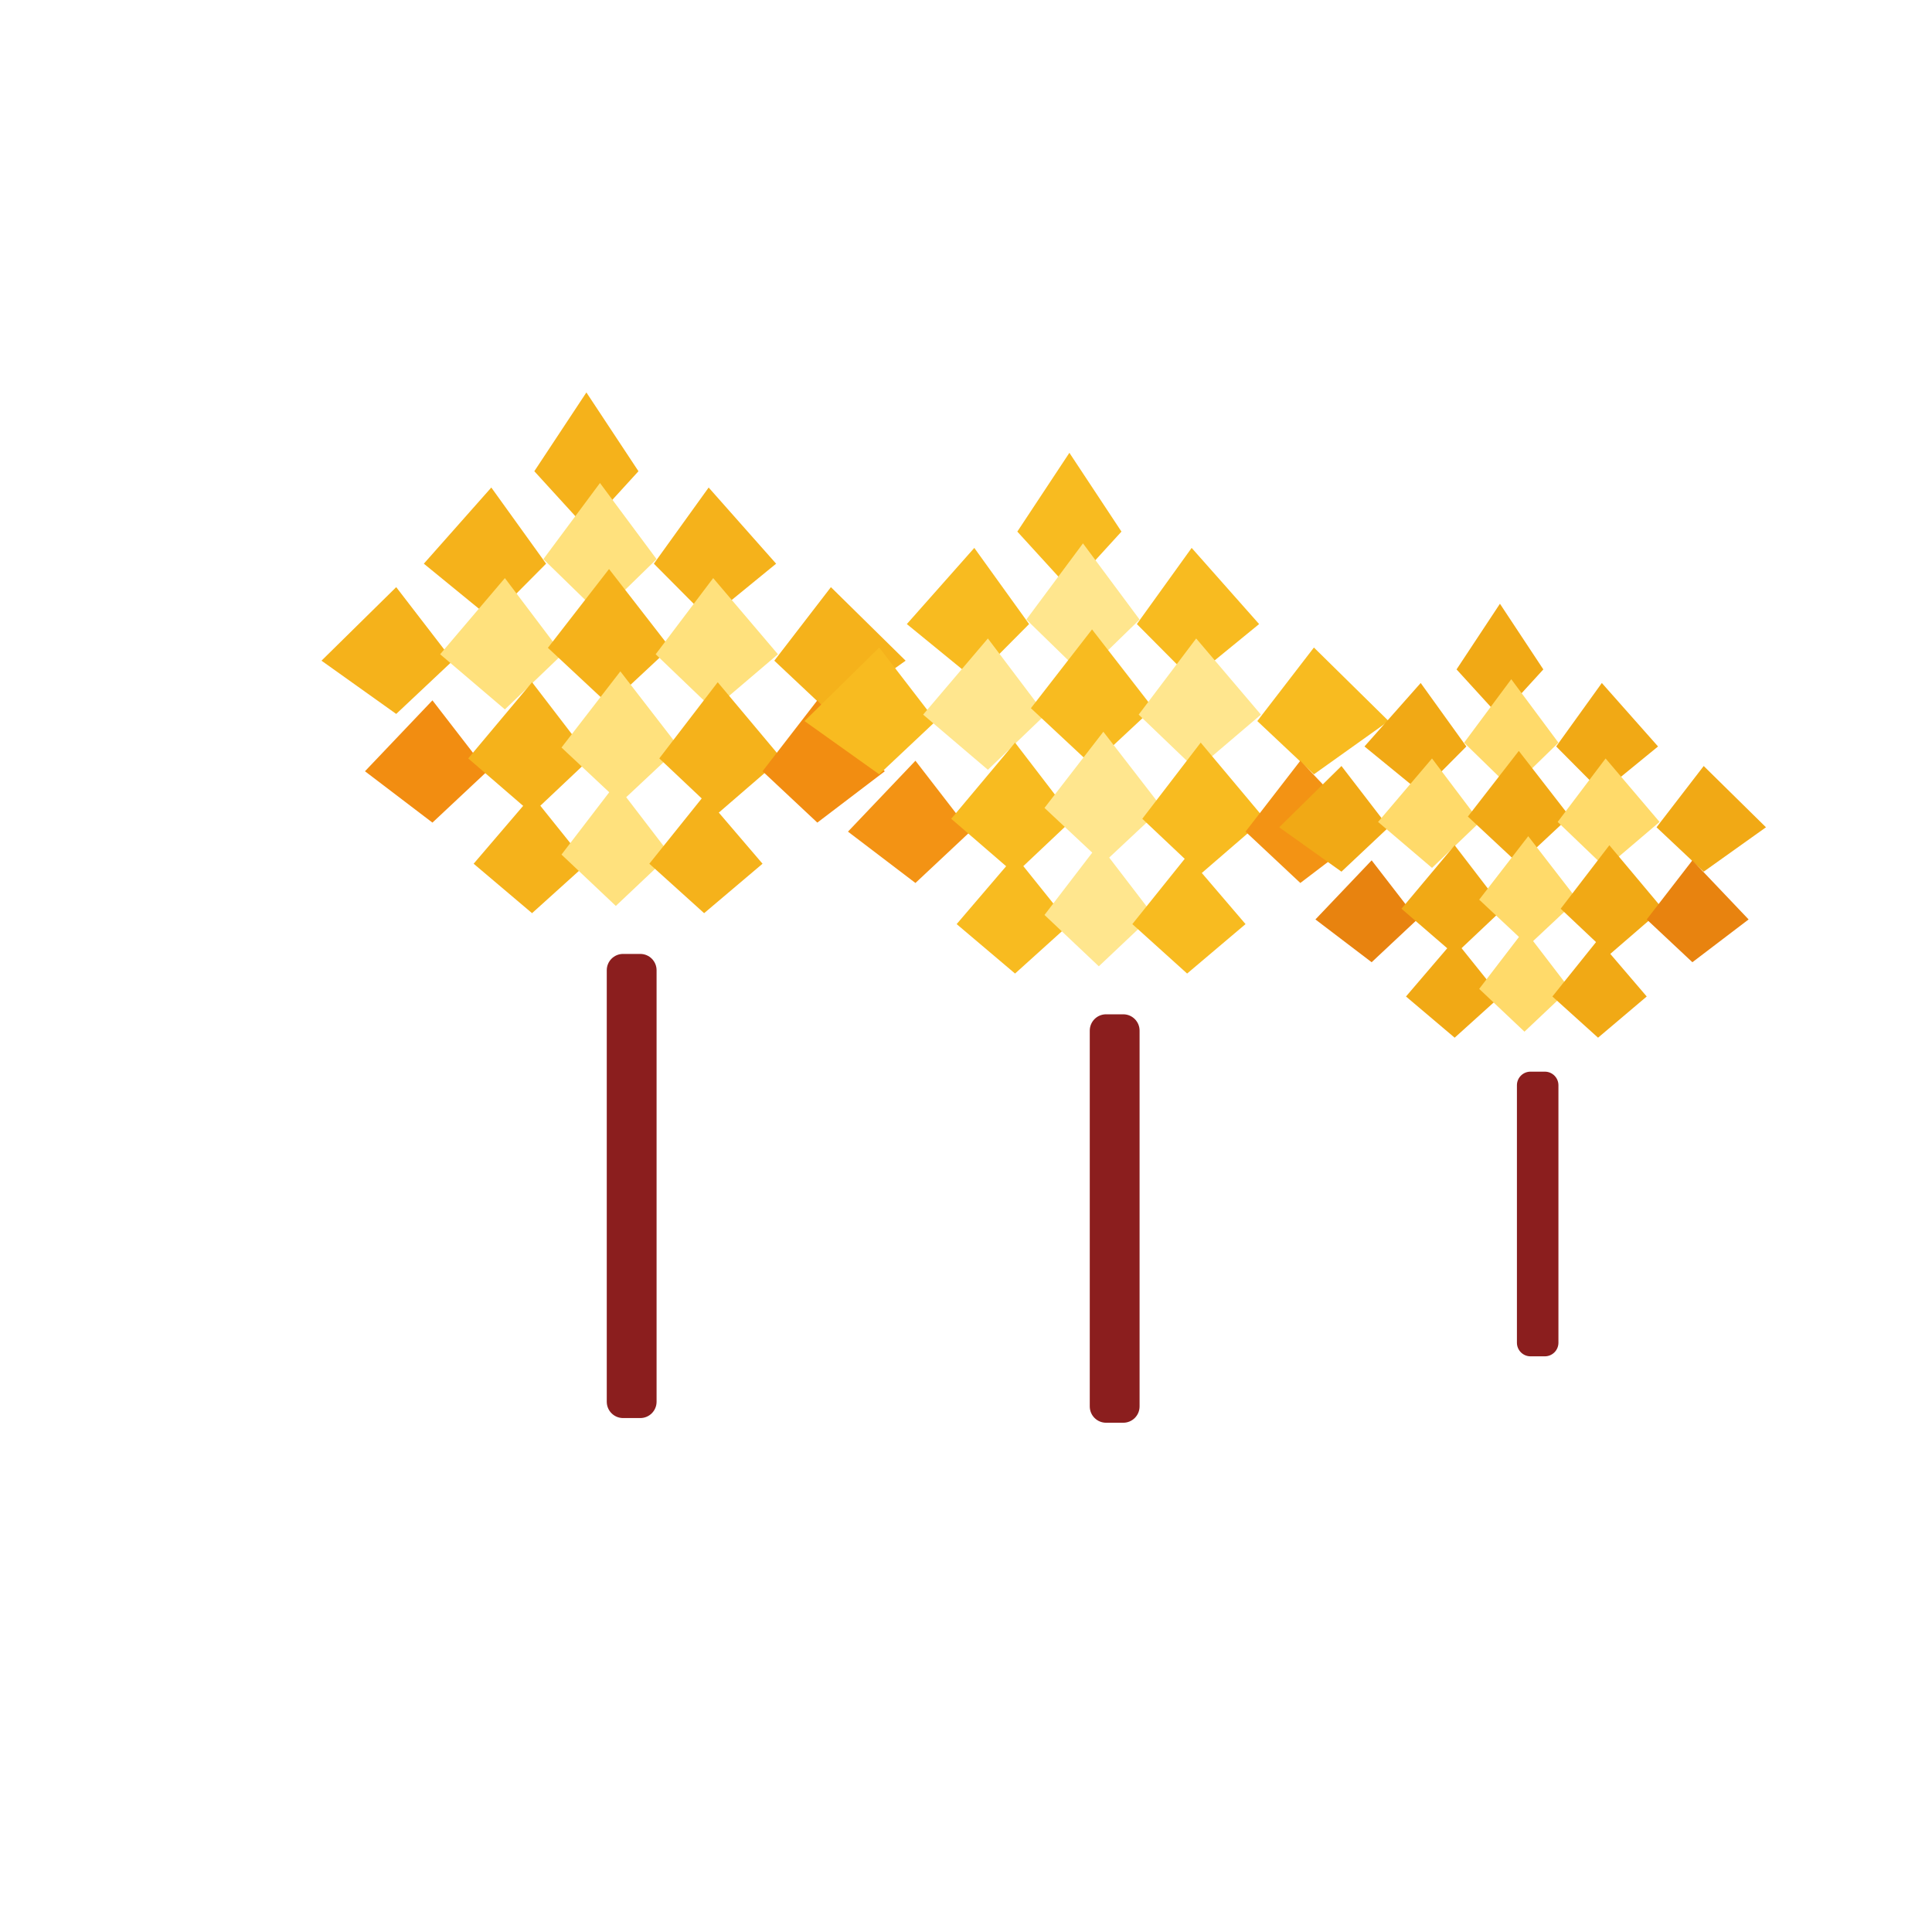
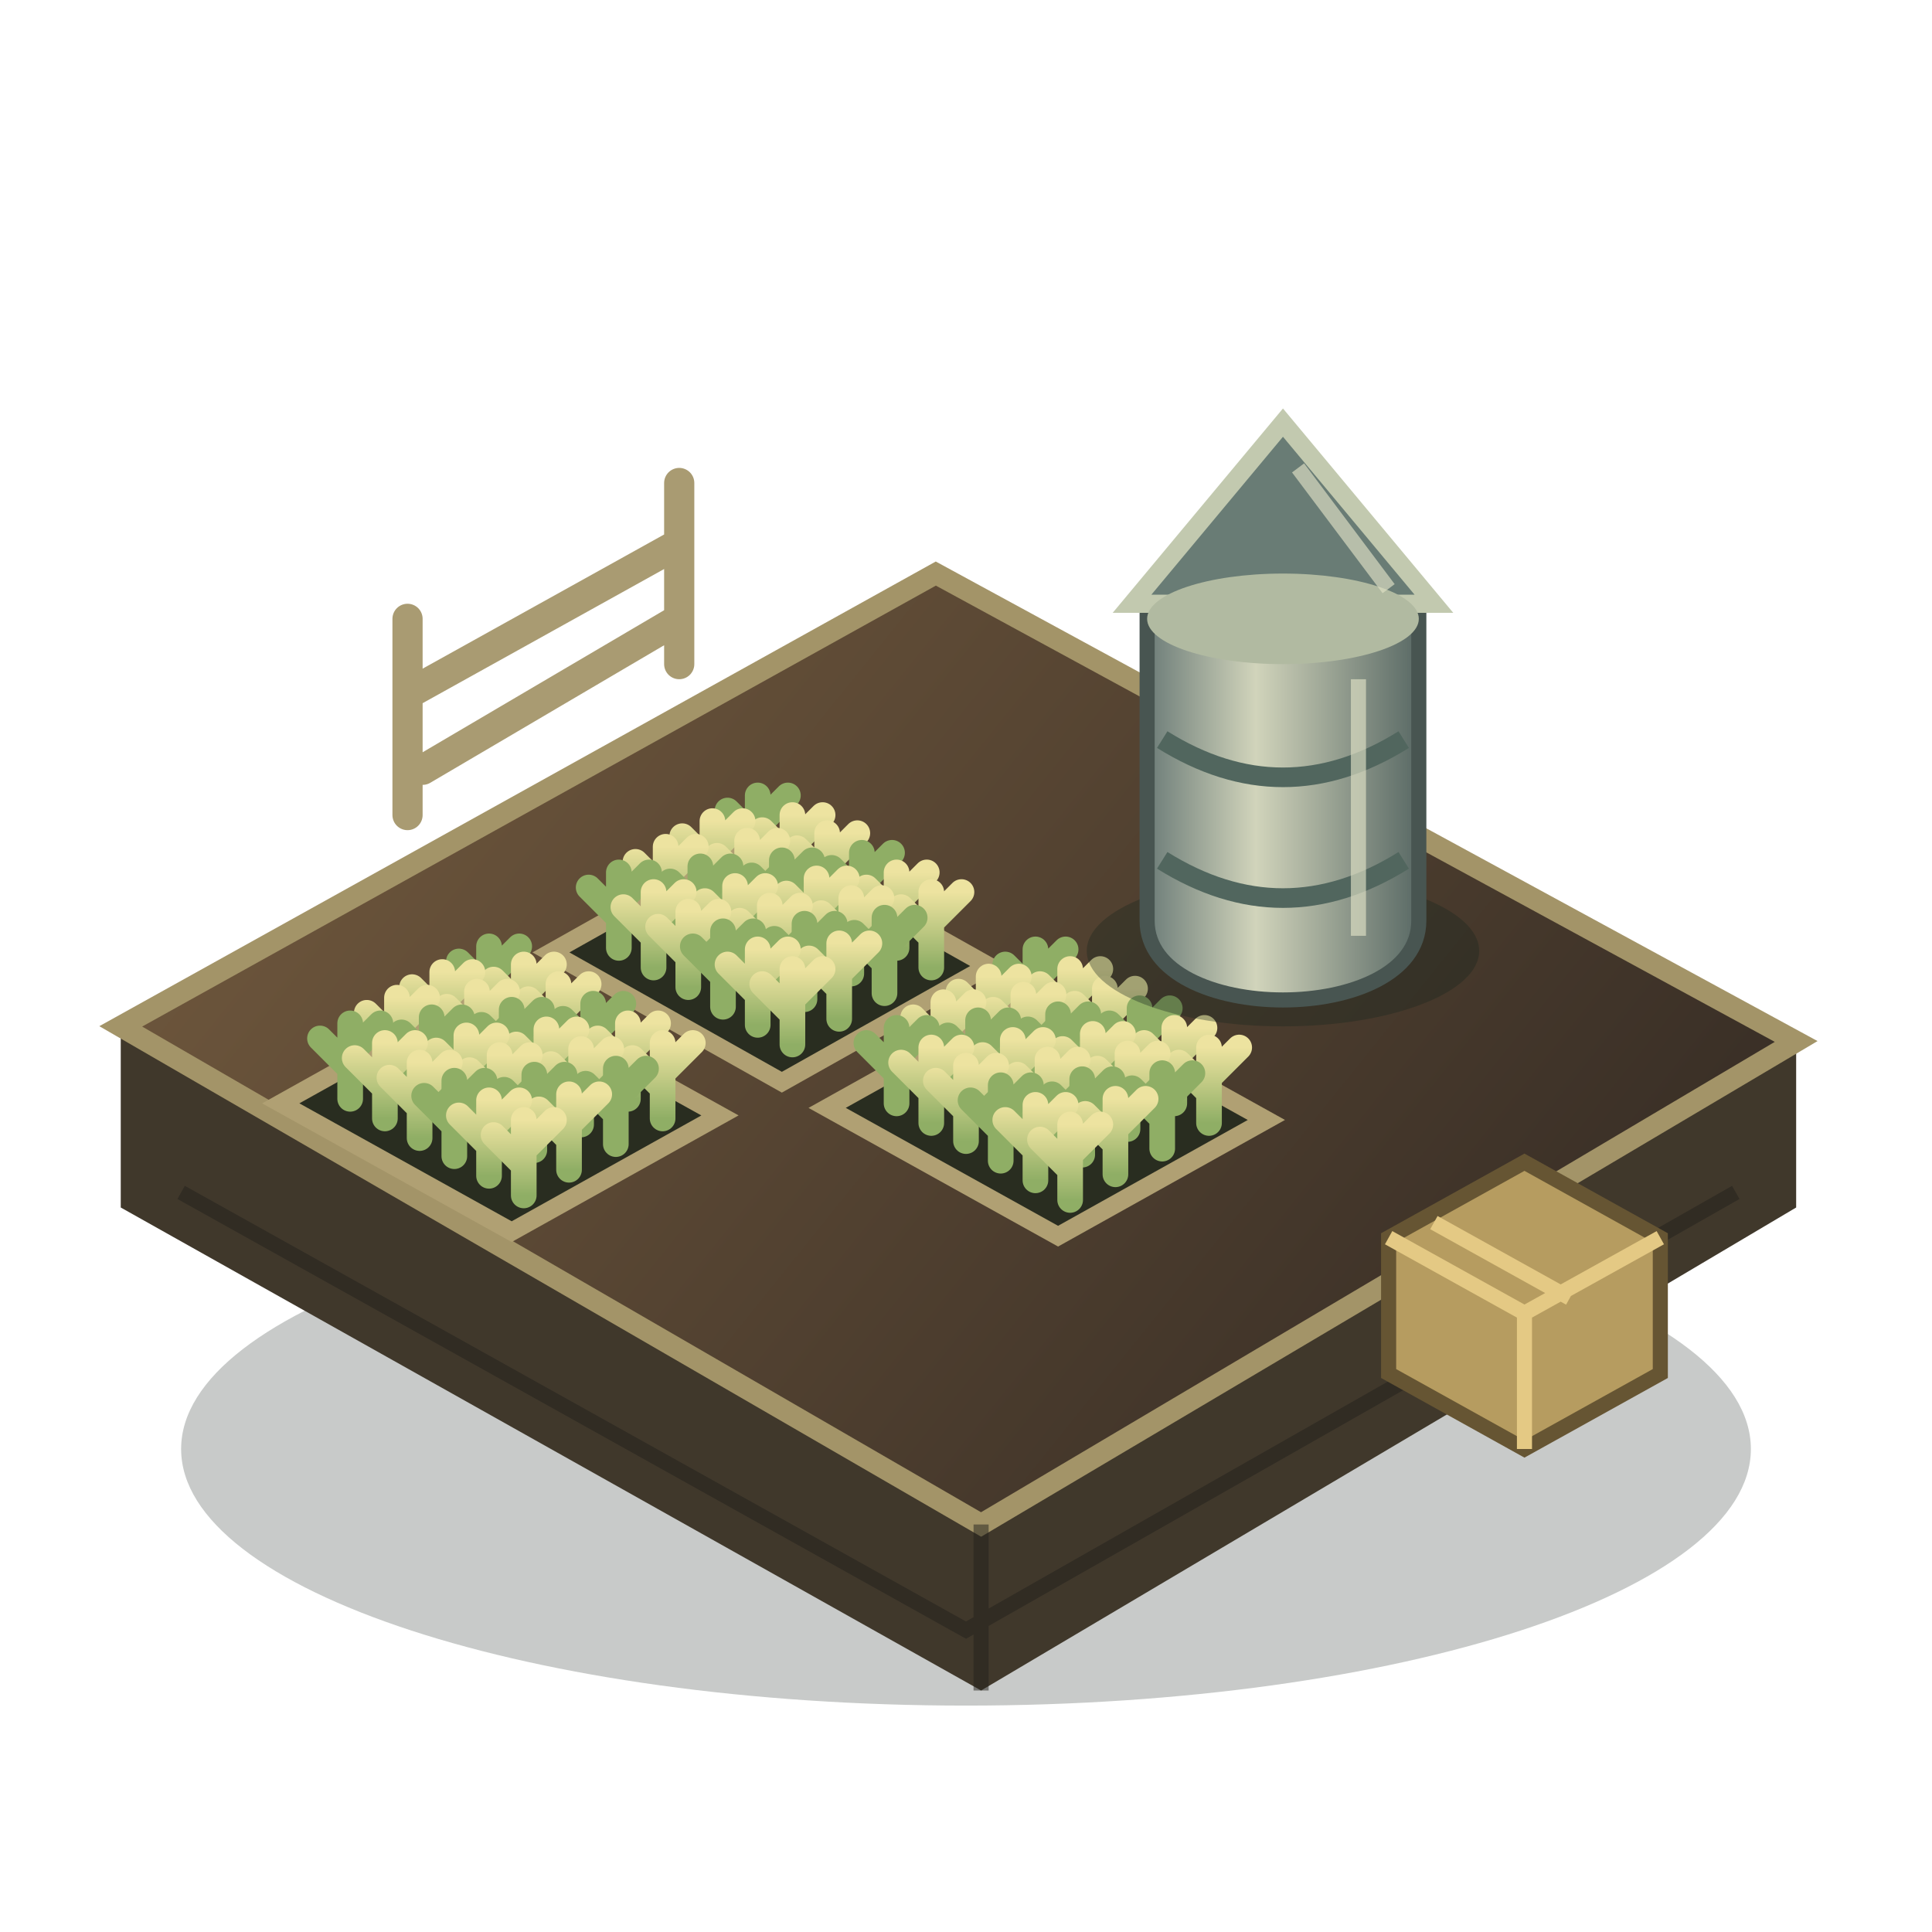
<svg xmlns="http://www.w3.org/2000/svg" width="128" height="128" viewBox="0 0 128 128" fill="none">
-   <rect x="40.2" y="63.2" width="3.3" height="30.75" rx="1.08" fill="#8B1E1E" />
-   <path d="M38.85 26L42.3 31.22L38.85 35L35.4 31.22Z" fill="#F5B21B" />
-   <path d="M32.55 32.3L36.18 37.346L32.55 41L28.08 37.346Z" fill="#F5B21B" />
-   <path d="M39.75 32L43.5 37.046L39.75 40.7L36 37.046Z" fill="#FFE17D" />
-   <path d="M46.95 32.3L51.42 37.346L46.95 41L43.32 37.346Z" fill="#F5B21B" />
-   <path d="M26.25 38.9L30 43.772L26.25 47.3L21.3 43.772Z" fill="#F5B21B" />
-   <path d="M33.45 38.3L37.26 43.346L33.45 47L29.16 43.346Z" fill="#FFE17D" />
-   <path d="M40.35 37.7L44.4 42.92L40.35 46.7L36.3 42.92Z" fill="#F5B21B" />
-   <path d="M47.25 38.3L51.54 43.346L47.25 47L43.44 43.346Z" fill="#FFE17D" />
-   <path d="M55.05 38.9L60 43.772L55.05 47.3L51.3 43.772Z" fill="#F5B21B" />
-   <path d="M28.65 46.4L32.28 51.098L28.65 54.5L24.18 51.098Z" fill="#F28D11" />
-   <path d="M35.25 45.2L39.12 50.246L35.25 53.9L31.02 50.246Z" fill="#F5B21B" />
-   <path d="M41.1 44.48L45 49.526L41.1 53.18L37.2 49.526Z" fill="#FFE17D" />
-   <path d="M47.55 45.2L51.78 50.246L47.55 53.9L43.68 50.246Z" fill="#F5B21B" />
-   <path d="M54.15 46.4L58.62 51.098L54.15 54.5L50.52 51.098Z" fill="#F28D11" />
-   <path d="M35.25 52.7L38.88 57.224L35.25 60.5L31.38 57.224Z" fill="#F5B21B" />
-   <path d="M40.8 51.92L44.4 56.618L40.8 60.02L37.2 56.618Z" fill="#FFE17D" />
-   <path d="M46.65 52.7L50.52 57.224L46.65 60.5L43.02 57.224Z" fill="#F5B21B" />
-   <rect x="72.2" y="67.2" width="3.3" height="27.06" rx="1.08" fill="#8B1E1E" />
-   <path d="M70.85 30L74.3 35.22L70.85 39L67.4 35.22Z" fill="#F8BB20" />
-   <path d="M64.55 36.3L68.18 41.346L64.55 45L60.08 41.346Z" fill="#F8BB20" />
-   <path d="M71.75 36L75.5 41.046L71.75 44.7L68 41.046Z" fill="#FFE68E" />
-   <path d="M78.95 36.3L83.42 41.346L78.95 45L75.32 41.346Z" fill="#F8BB20" />
-   <path d="M58.25 42.9L62 47.772L58.25 51.3L53.3 47.772Z" fill="#F8BB20" />
-   <path d="M65.45 42.3L69.26 47.346L65.45 51L61.16 47.346Z" fill="#FFE68E" />
-   <path d="M72.35 41.7L76.4 46.92L72.35 50.7L68.3 46.92Z" fill="#F8BB20" />
-   <path d="M79.25 42.3L83.54 47.346L79.25 51L75.44 47.346Z" fill="#FFE68E" />
-   <path d="M87.05 42.9L92 47.772L87.05 51.3L83.3 47.772Z" fill="#F8BB20" />
-   <path d="M60.65 50.4L64.28 55.098L60.65 58.5L56.18 55.098Z" fill="#F39314" />
-   <path d="M67.25 49.2L71.12 54.246L67.25 57.9L63.02 54.246Z" fill="#F8BB20" />
-   <path d="M73.1 48.48L77 53.526L73.1 57.18L69.2 53.526Z" fill="#FFE68E" />
-   <path d="M79.55 49.2L83.78 54.246L79.55 57.9L75.68 54.246Z" fill="#F8BB20" />
-   <path d="M86.15 50.4L90.62 55.098L86.15 58.5L82.52 55.098Z" fill="#F39314" />
-   <path d="M67.25 56.7L70.88 61.224L67.25 64.5L63.38 61.224Z" fill="#F8BB20" />
-   <path d="M72.8 55.92L76.4 60.618L72.8 64.02L69.2 60.618Z" fill="#FFE68E" />
-   <path d="M78.65 56.7L82.52 61.224L78.65 64.5L75.02 61.224Z" fill="#F8BB20" />
-   <rect x="100.5" y="71" width="2.75" height="18.86" rx="0.9" fill="#8B1E1E" />
-   <path d="M99.375 40L102.25 44.35L99.375 47.5L96.5 44.35Z" fill="#F1A915" />
-   <path d="M94.125 45.25L97.15 49.455L94.125 52.5L90.4 49.455Z" fill="#F1A915" />
-   <path d="M100.125 45L103.25 49.205L100.125 52.25L97 49.205Z" fill="#FFDA6A" />
-   <path d="M106.125 45.25L109.85 49.455L106.125 52.5L103.1 49.455Z" fill="#F1A915" />
-   <path d="M88.875 50.75L92 54.81L88.875 57.75L84.75 54.81Z" fill="#F1A915" />
-   <path d="M94.875 50.25L98.05 54.455L94.875 57.5L91.3 54.455Z" fill="#FFDA6A" />
-   <path d="M100.625 49.75L104 54.1L100.625 57.25L97.25 54.1Z" fill="#F1A915" />
-   <path d="M106.375 50.25L109.95 54.455L106.375 57.5L103.2 54.455Z" fill="#FFDA6A" />
-   <path d="M112.875 50.75L117 54.81L112.875 57.75L109.75 54.81Z" fill="#F1A915" />
-   <path d="M90.875 57L93.9 60.915L90.875 63.75L87.15 60.915Z" fill="#E8830F" />
-   <path d="M96.375 56L99.6 60.205L96.375 63.25L92.85 60.205Z" fill="#F1A915" />
-   <path d="M101.25 55.4L104.5 59.605L101.25 62.65L98 59.605Z" fill="#FFDA6A" />
-   <path d="M106.625 56L110.15 60.205L106.625 63.25L103.4 60.205Z" fill="#F1A915" />
-   <path d="M112.125 57L115.85 60.915L112.125 63.75L109.1 60.915Z" fill="#E8830F" />
-   <path d="M96.375 62.25L99.4 66.02L96.375 68.75L93.15 66.02Z" fill="#F1A915" />
-   <path d="M101 61.6L104 65.515L101 68.35L98 65.515Z" fill="#FFDA6A" />
-   <path d="M105.875 62.25L109.1 66.02L105.875 68.75L102.85 66.02Z" fill="#F1A915" />
+   <defs>
+     <linearGradient id="farm3soil" x1="20" y1="40" x2="102" y2="106" gradientUnits="userSpaceOnUse">
+       <stop stop-color="#70583d" />
+       <stop offset="1" stop-color="#342b24" />
+     </linearGradient>
+     <linearGradient id="farm3metal">
+       <stop stop-color="#6c7c78" />
+       <stop offset=".4" stop-color="#d1d4bb" />
+       <stop offset="1" stop-color="#596965" />
+     </linearGradient>
+     <linearGradient id="farm3crop" x2="0" y2="1">
+       <stop stop-color="#ede3a0" />
+       <stop offset="1" stop-color="#8fae65" />
+     </linearGradient>
+   </defs>
+   <ellipse cx="64" cy="96" rx="52" ry="17" fill="#17231c" opacity=".24" />
+   <path d="M8 68L62 38L119 69V80L65 112L8 80Z" fill="#40382b" />
+   <path d="M8 68L62 38L119 69L65 101Z" fill="url(#farm3soil)" stroke="#a39468" stroke-width="1.4" />
+   <path d="M65 101V112M12 79L64 108L115 79" stroke="#211f1b" opacity=".5" />
+   <polygon points="50.2,55.4 65.5,64.0 51.8,71.7 36.5,63.1" fill="#292d20" stroke="#b0a073" stroke-width="1.2" />
+   <path d="M50.2 57.7v-5m0 3l-2-2m2 1l2-2" stroke="#8fae65" stroke-width="1.7" stroke-linecap="round" />
+   <path d="M52.5 59.0v-5m0 3l-2-2m2 1l2-2" stroke="url(#farm3crop)" stroke-width="1.7" stroke-linecap="round" />
+   <path d="M54.8 60.2v-5m0 3l-2-2m2 1l2-2" stroke="url(#farm3crop)" stroke-width="1.7" stroke-linecap="round" />
+   <path d="M57.1 61.5v-5m0 3l-2-2m2 1l2-2" stroke="#8fae65" stroke-width="1.7" stroke-linecap="round" />
+   <path d="M59.4 62.8v-5m0 3l-2-2m2 1l2-2" stroke="url(#farm3crop)" stroke-width="1.7" stroke-linecap="round" />
+   <path d="M61.7 64.1v-5m0 3l-2-2m2 1l2-2" stroke="url(#farm3crop)" stroke-width="1.7" stroke-linecap="round" />
+   <path d="M47.2 59.4v-5m0 3l-2-2m2 1l2-2" stroke="url(#farm3crop)" stroke-width="1.7" stroke-linecap="round" />
+   <path d="M49.5 60.7v-5m0 3l-2-2m2 1l2-2" stroke="url(#farm3crop)" stroke-width="1.7" stroke-linecap="round" />
+   <path d="M51.8 62.0v-5m0 3l-2-2m2 1l2-2" stroke="#8fae65" stroke-width="1.7" stroke-linecap="round" />
+   <path d="M54.1 63.2v-5m0 3l-2-2m2 1l2-2" stroke="url(#farm3crop)" stroke-width="1.7" stroke-linecap="round" />
+   <path d="M56.4 64.5v-5m0 3l-2-2m2 1l2-2" stroke="url(#farm3crop)" stroke-width="1.7" stroke-linecap="round" />
+   <path d="M58.6 65.8v-5m0 3l-2-2m2 1l2-2" stroke="#8fae65" stroke-width="1.7" stroke-linecap="round" />
+   <path d="M44.1 61.1v-5m0 3l-2-2m2 1l2-2" stroke="url(#farm3crop)" stroke-width="1.7" stroke-linecap="round" />
+   <path d="M46.4 62.4v-5m0 3l-2-2m2 1l2-2" stroke="#8fae65" stroke-width="1.7" stroke-linecap="round" />
+   <path d="M48.7 63.7v-5m0 3l-2-2m2 1l2-2" stroke="url(#farm3crop)" stroke-width="1.7" stroke-linecap="round" />
+   <path d="M51.0 65.0v-5m0 3l-2-2m2 1l2-2" stroke="url(#farm3crop)" stroke-width="1.7" stroke-linecap="round" />
+   <path d="M53.3 66.2v-5m0 3l-2-2m2 1l2-2" stroke="#8fae65" stroke-width="1.7" stroke-linecap="round" />
+   <path d="M55.6 67.5v-5m0 3l-2-2m2 1l2-2" stroke="url(#farm3crop)" stroke-width="1.7" stroke-linecap="round" />
+   <path d="M41.0 62.8v-5m0 3l-2-2m2 1l2-2" stroke="#8fae65" stroke-width="1.7" stroke-linecap="round" />
+   <path d="M43.3 64.1v-5m0 3l-2-2m2 1l2-2" stroke="url(#farm3crop)" stroke-width="1.7" stroke-linecap="round" />
+   <path d="M45.6 65.4v-5m0 3l-2-2m2 1l2-2" stroke="url(#farm3crop)" stroke-width="1.7" stroke-linecap="round" />
+   <path d="M47.9 66.7v-5m0 3l-2-2m2 1l2-2" stroke="#8fae65" stroke-width="1.7" stroke-linecap="round" />
+   <path d="M50.2 67.9v-5m0 3l-2-2m2 1l2-2" stroke="url(#farm3crop)" stroke-width="1.7" stroke-linecap="round" />
+   <path d="M52.5 69.2v-5m0 3l-2-2m2 1l2-2" stroke="url(#farm3crop)" stroke-width="1.7" stroke-linecap="round" />
+   <polygon points="68.6,65.7 83.9,74.2 70.1,81.9 54.8,73.4" fill="#292d20" stroke="#b0a073" stroke-width="1.2" />
+   <path d="M68.6 67.9v-5m0 3l-2-2m2 1l2-2" stroke="#8fae65" stroke-width="1.7" stroke-linecap="round" />
+   <path d="M70.9 69.2v-5m0 3l-2-2m2 1l2-2" stroke="url(#farm3crop)" stroke-width="1.7" stroke-linecap="round" />
+   <path d="M73.2 70.5v-5m0 3l-2-2m2 1l2-2" stroke="url(#farm3crop)" stroke-width="1.7" stroke-linecap="round" />
+   <path d="M75.5 71.8v-5m0 3l-2-2m2 1l2-2" stroke="#8fae65" stroke-width="1.7" stroke-linecap="round" />
+   <path d="M77.8 73.1v-5m0 3l-2-2m2 1l2-2" stroke="url(#farm3crop)" stroke-width="1.7" stroke-linecap="round" />
+   <path d="M80.1 74.4v-5m0 3l-2-2m2 1l2-2" stroke="url(#farm3crop)" stroke-width="1.7" stroke-linecap="round" />
+   <path d="M65.5 69.7v-5m0 3l-2-2m2 1l2-2" stroke="url(#farm3crop)" stroke-width="1.7" stroke-linecap="round" />
+   <path d="M67.8 70.9v-5m0 3l-2-2m2 1l2-2" stroke="url(#farm3crop)" stroke-width="1.7" stroke-linecap="round" />
+   <path d="M70.1 72.2v-5m0 3l-2-2m2 1l2-2" stroke="#8fae65" stroke-width="1.7" stroke-linecap="round" />
+   <path d="M72.4 73.5v-5m0 3l-2-2m2 1l2-2" stroke="url(#farm3crop)" stroke-width="1.7" stroke-linecap="round" />
+   <path d="M74.7 74.8v-5m0 3l-2-2m2 1l2-2" stroke="url(#farm3crop)" stroke-width="1.7" stroke-linecap="round" />
+   <path d="M77.0 76.1v-5m0 3l-2-2m2 1l2-2" stroke="#8fae65" stroke-width="1.7" stroke-linecap="round" />
+   <path d="M62.5 71.4v-5m0 3l-2-2m2 1l2-2" stroke="url(#farm3crop)" stroke-width="1.7" stroke-linecap="round" />
+   <path d="M64.8 72.6v-5m0 3l-2-2m2 1l2-2" stroke="#8fae65" stroke-width="1.7" stroke-linecap="round" />
+   <path d="M67.1 73.9v-5m0 3l-2-2m2 1l2-2" stroke="url(#farm3crop)" stroke-width="1.7" stroke-linecap="round" />
+   <path d="M69.4 75.2v-5m0 3l-2-2m2 1l2-2" stroke="url(#farm3crop)" stroke-width="1.7" stroke-linecap="round" />
+   <path d="M71.7 76.5v-5m0 3l-2-2m2 1l2-2" stroke="#8fae65" stroke-width="1.7" stroke-linecap="round" />
+   <path d="M73.9 77.8v-5m0 3l-2-2m2 1l2-2" stroke="url(#farm3crop)" stroke-width="1.7" stroke-linecap="round" />
+   <path d="M59.4 73.1v-5m0 3l-2-2m2 1l2-2" stroke="#8fae65" stroke-width="1.7" stroke-linecap="round" />
+   <path d="M61.7 74.4v-5m0 3l-2-2m2 1l2-2" stroke="url(#farm3crop)" stroke-width="1.7" stroke-linecap="round" />
+   <path d="M64.0 75.6v-5m0 3l-2-2m2 1l2-2" stroke="url(#farm3crop)" stroke-width="1.7" stroke-linecap="round" />
+   <path d="M66.3 76.9v-5m0 3l-2-2m2 1l2-2" stroke="#8fae65" stroke-width="1.7" stroke-linecap="round" />
+   <path d="M68.6 78.2v-5m0 3l-2-2m2 1l2-2" stroke="url(#farm3crop)" stroke-width="1.7" stroke-linecap="round" />
+   <path d="M70.9 79.5v-5m0 3l-2-2m2 1l2-2" stroke="url(#farm3crop)" stroke-width="1.7" stroke-linecap="round" />
+   <polygon points="32.4,65.4 47.7,73.9 33.9,81.6 18.6,73.1" fill="#292d20" stroke="#b0a073" stroke-width="1.2" />
+   <path d="M32.4 67.7v-5m0 3l-2-2m2 1l2-2" stroke="#8fae65" stroke-width="1.7" stroke-linecap="round" />
+   <path d="M34.7 68.9v-5m0 3l-2-2m2 1l2-2" stroke="url(#farm3crop)" stroke-width="1.7" stroke-linecap="round" />
+   <path d="M37.0 70.2v-5m0 3l-2-2m2 1l2-2" stroke="url(#farm3crop)" stroke-width="1.7" stroke-linecap="round" />
+   <path d="M39.3 71.5v-5m0 3l-2-2m2 1l2-2" stroke="#8fae65" stroke-width="1.7" stroke-linecap="round" />
+   <path d="M41.6 72.8v-5m0 3l-2-2m2 1l2-2" stroke="url(#farm3crop)" stroke-width="1.7" stroke-linecap="round" />
+   <path d="M43.9 74.1v-5m0 3l-2-2m2 1l2-2" stroke="url(#farm3crop)" stroke-width="1.7" stroke-linecap="round" />
+   <path d="M29.3 69.4v-5m0 3l-2-2m2 1l2-2" stroke="url(#farm3crop)" stroke-width="1.7" stroke-linecap="round" />
+   <path d="M31.6 70.7v-5m0 3l-2-2m2 1l2-2" stroke="url(#farm3crop)" stroke-width="1.7" stroke-linecap="round" />
+   <path d="M33.9 71.9v-5m0 3l-2-2m2 1l2-2" stroke="#8fae65" stroke-width="1.7" stroke-linecap="round" />
+   <path d="M36.2 73.2v-5m0 3l-2-2m2 1l2-2" stroke="url(#farm3crop)" stroke-width="1.7" stroke-linecap="round" />
+   <path d="M38.5 74.5v-5m0 3l-2-2m2 1l2-2" stroke="url(#farm3crop)" stroke-width="1.7" stroke-linecap="round" />
+   <path d="M40.8 75.8v-5m0 3l-2-2m2 1l2-2" stroke="#8fae65" stroke-width="1.7" stroke-linecap="round" />
+   <path d="M26.3 71.1v-5m0 3l-2-2m2 1l2-2" stroke="url(#farm3crop)" stroke-width="1.7" stroke-linecap="round" />
+   <path d="M28.6 72.4v-5m0 3l-2-2m2 1l2-2" stroke="#8fae65" stroke-width="1.7" stroke-linecap="round" />
+   <path d="M30.9 73.6v-5m0 3l-2-2m2 1l2-2" stroke="url(#farm3crop)" stroke-width="1.7" stroke-linecap="round" />
+   <path d="M33.1 74.9v-5m0 3l-2-2m2 1l2-2" stroke="url(#farm3crop)" stroke-width="1.7" stroke-linecap="round" />
+   <path d="M35.4 76.2v-5m0 3l-2-2m2 1l2-2" stroke="#8fae65" stroke-width="1.7" stroke-linecap="round" />
+   <path d="M37.7 77.5v-5m0 3l-2-2m2 1l2-2" stroke="url(#farm3crop)" stroke-width="1.7" stroke-linecap="round" />
+   <path d="M23.2 72.8v-5m0 3l-2-2m2 1l2-2" stroke="#8fae65" stroke-width="1.7" stroke-linecap="round" />
+   <path d="M25.5 74.1v-5m0 3l-2-2m2 1l2-2" stroke="url(#farm3crop)" stroke-width="1.7" stroke-linecap="round" />
+   <path d="M27.8 75.4v-5m0 3l-2-2m2 1l2-2" stroke="url(#farm3crop)" stroke-width="1.7" stroke-linecap="round" />
+   <path d="M30.1 76.6v-5m0 3l-2-2m2 1l2-2" stroke="#8fae65" stroke-width="1.7" stroke-linecap="round" />
+   <path d="M32.4 77.9v-5m0 3l-2-2m2 1l2-2" stroke="url(#farm3crop)" stroke-width="1.7" stroke-linecap="round" />
+   <path d="M34.7 79.2v-5m0 3l-2-2m2 1l2-2" stroke="url(#farm3crop)" stroke-width="1.7" stroke-linecap="round" />
+   <ellipse cx="85" cy="63" rx="13" ry="5" fill="#18261c" opacity=".35" />
+   <path d="M76 40H94V61C94 68 76 68 76 61Z" fill="url(#farm3metal)" stroke="#485551" />
+   <path d="M75 40L85 28L95 40Z" fill="#697c75" stroke="#c2c9af" stroke-width="1.2" />
+   <ellipse cx="85" cy="41" rx="9" ry="3" fill="#b1baa1" />
+   <path d="M77 49Q85 54 93 49M77 57Q85 62 93 57" stroke="#51665e" stroke-width="1.3" />
+   <path d="M86 31L92 39M90 45V62" stroke="#e1e2c6" opacity=".65" />
+   <path d="M27 54V41M45 44V32M27 46L45 36M28 51L45 41" stroke="#a99b72" stroke-width="2" stroke-linecap="round" />
+   <path d="M92 82L101 77L110 82V91L101 96L92 91Z" fill="#b69c60" stroke="#665533" />
+   <path d="M92 82L101 87L110 82M101 87V96M95 81L104 86" stroke="#e4c984" />
</svg>
